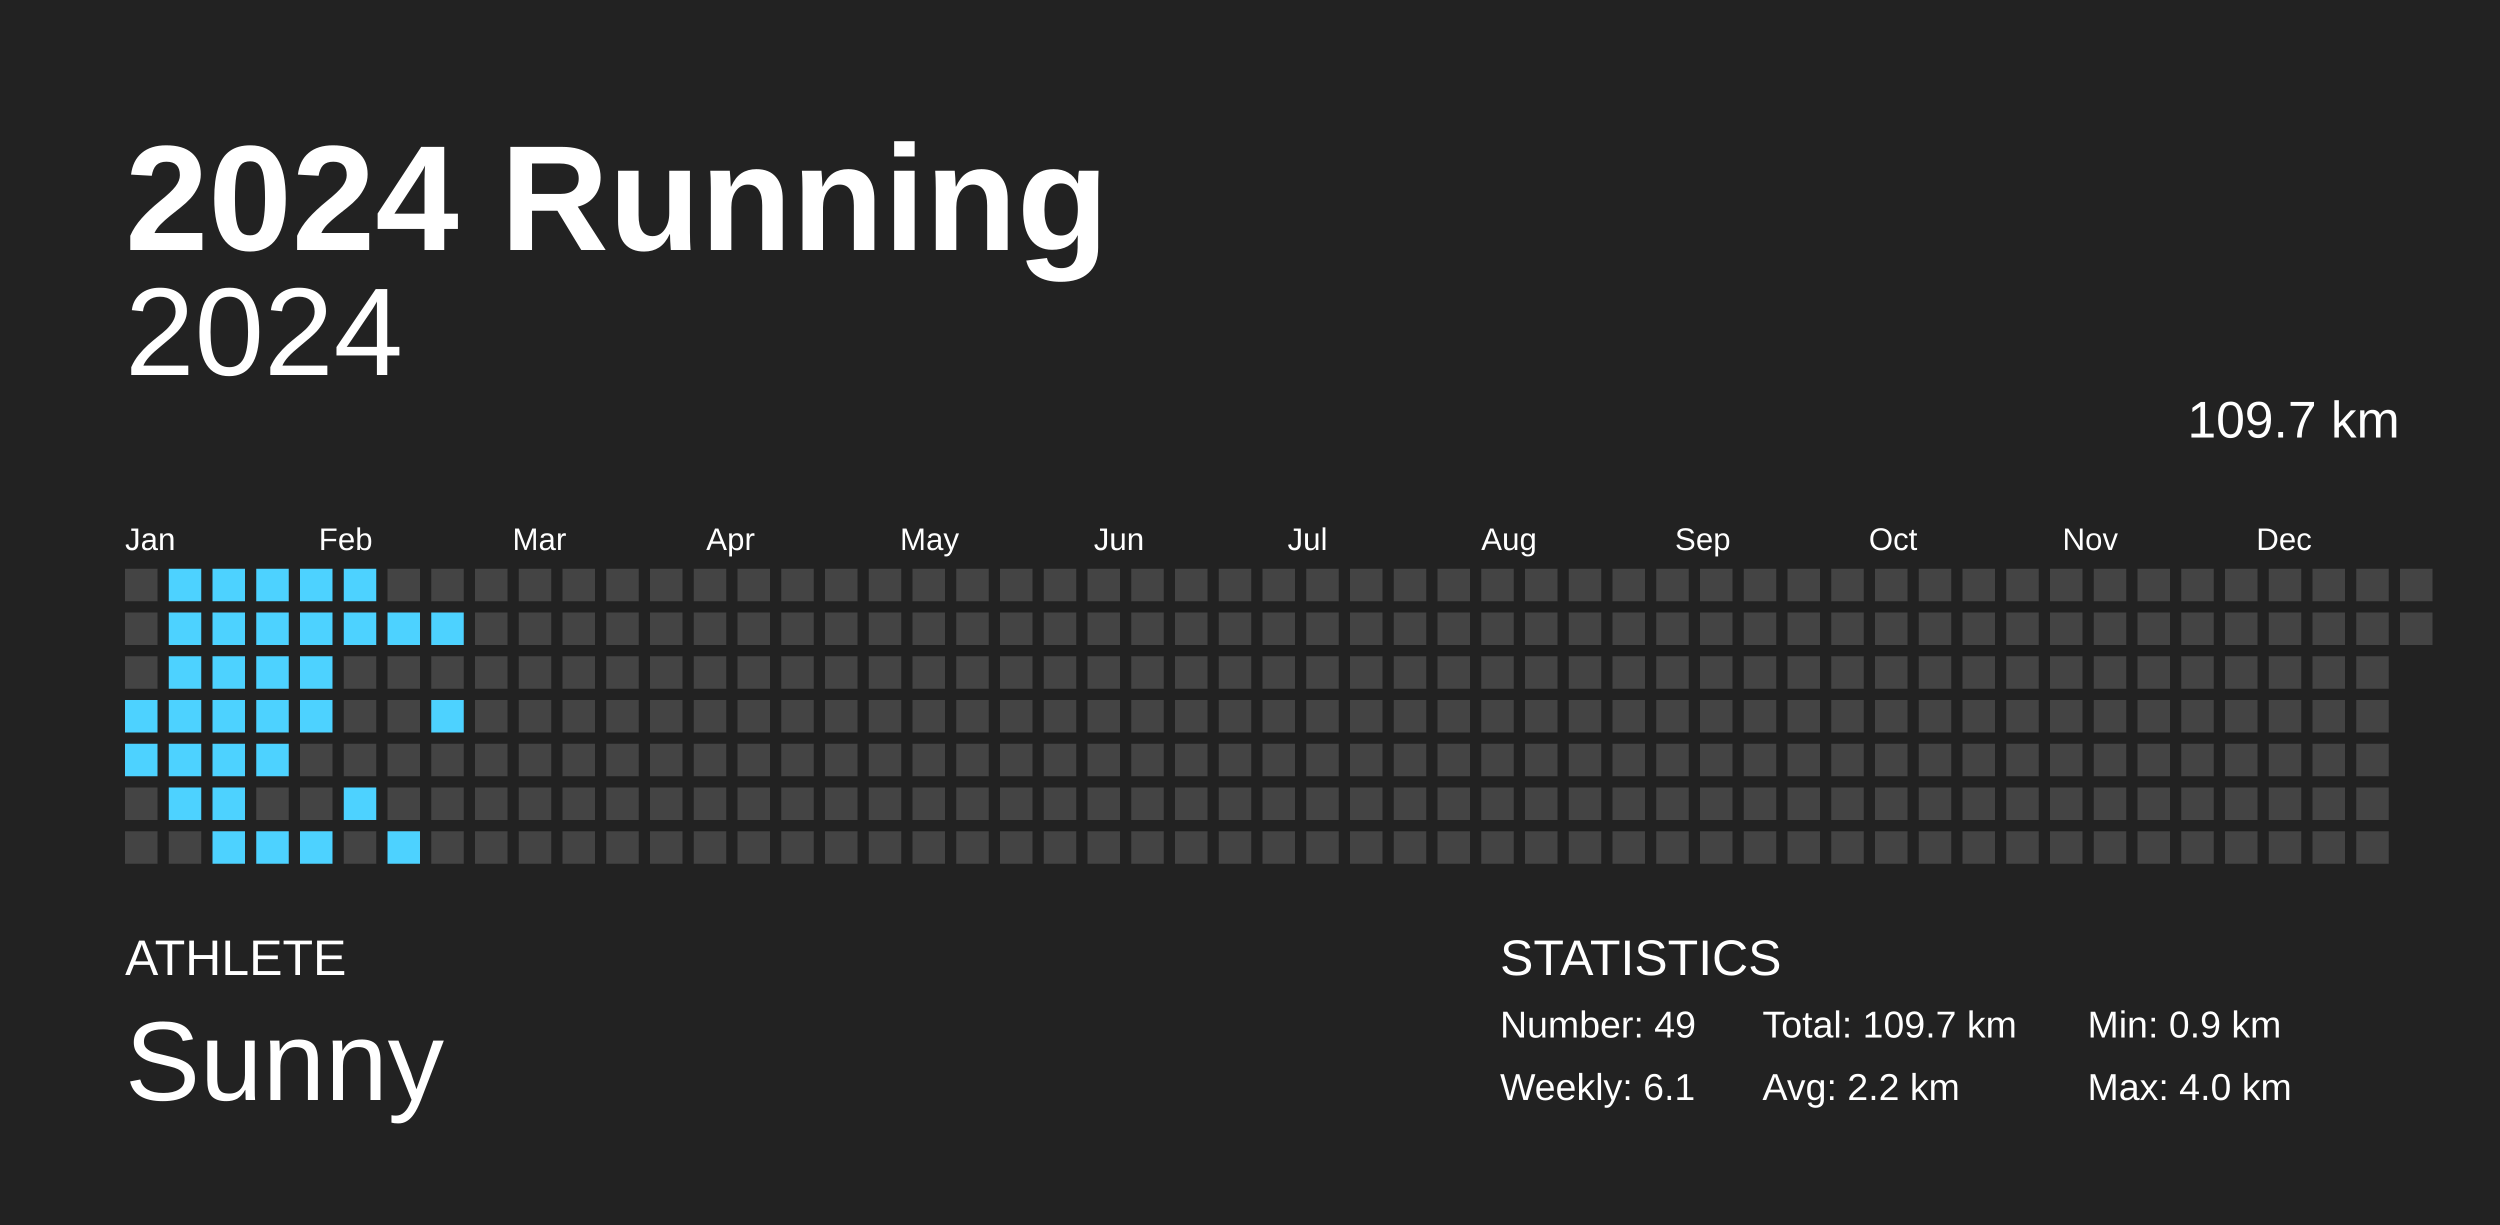
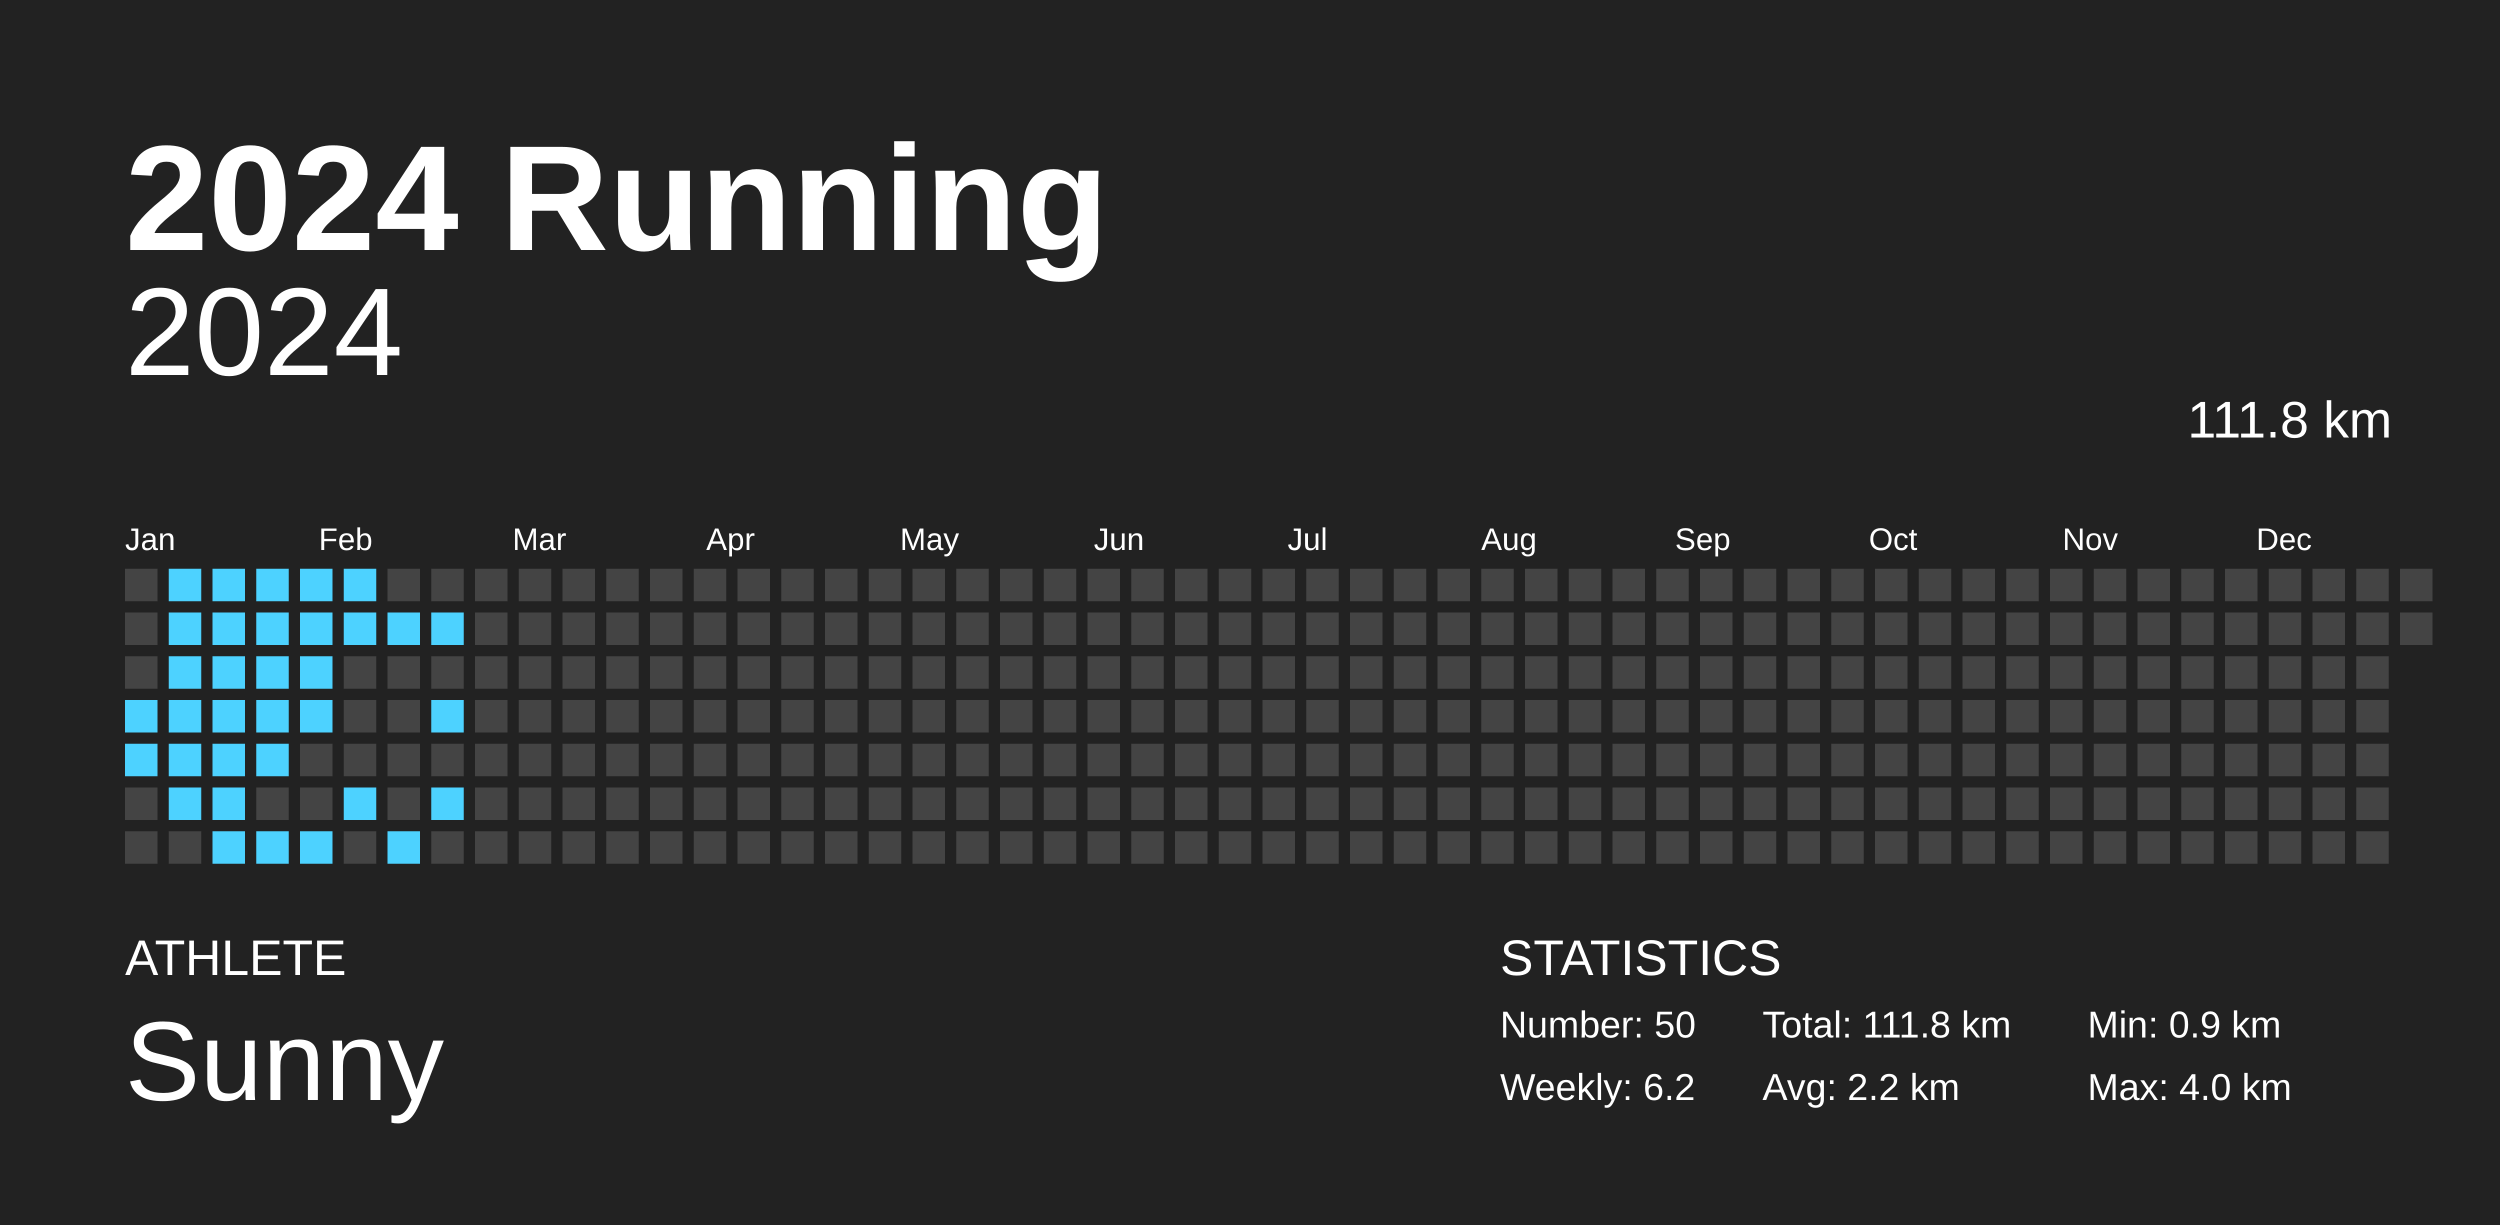
<svg xmlns="http://www.w3.org/2000/svg" baseProfile="full" height="98mm" version="1.1" viewBox="0,0,200,98" width="200mm">
  <defs />
  <rect fill="#222222" height="98" width="200" x="0" y="0" />
  <text fill="#FFFFFF" style="font-size:12px; font-family:Arial; font-weight:bold;" x="10" y="20">2024 Running</text>
  <text fill="#FFFFFF" style="font-size:4px; font-family:Arial" x="10" y="78">ATHLETE</text>
  <text fill="#FFFFFF" style="font-size:9px; font-family:Arial" x="10" y="88">Sunny</text>
  <text fill="#FFFFFF" style="font-size:4px; font-family:Arial" x="120" y="78">STATISTICS</text>
-   <text fill="#FFFFFF" style="font-size:3px; font-family:Arial" x="120" y="83">Number: 49</text>
-   <text fill="#FFFFFF" style="font-size:3px; font-family:Arial" x="120" y="88">Weekly: 6.1</text>
-   <text fill="#FFFFFF" style="font-size:3px; font-family:Arial" x="141" y="83">Total: 109.7 km</text>
+   <text fill="#FFFFFF" style="font-size:3px; font-family:Arial" x="120" y="83">Number: 50</text>
+   <text fill="#FFFFFF" style="font-size:3px; font-family:Arial" x="120" y="88">Weekly: 6.2</text>
+   <text fill="#FFFFFF" style="font-size:3px; font-family:Arial" x="141" y="83">Total: 111.8 km</text>
  <text fill="#FFFFFF" style="font-size:3px; font-family:Arial" x="141" y="88">Avg: 2.2 km</text>
  <text fill="#FFFFFF" style="font-size:3px; font-family:Arial" x="167" y="83">Min: 0.9 km</text>
  <text fill="#FFFFFF" style="font-size:3px; font-family:Arial" x="167" y="88">Max: 4.0 km</text>
  <text alignment-baseline="hanging" fill="#FFFFFF" style="font-size:10.0px; font-family:Arial;" x="10" y="30">2024</text>
-   <text alignment-baseline="hanging" fill="#FFFFFF" style="font-size:4.125px; font-family:Arial;" x="175" y="35">109.7 km</text>
+   <text alignment-baseline="hanging" fill="#FFFFFF" style="font-size:4.125px; font-family:Arial;" x="175" y="35">111.8 km</text>
  <text fill="#FFFFFF" style="font-size:2.5px; font-family:Arial" x="10.0" y="44">Jan</text>
  <text fill="#FFFFFF" style="font-size:2.5px; font-family:Arial" x="25.5" y="44">Feb</text>
  <text fill="#FFFFFF" style="font-size:2.5px; font-family:Arial" x="41.0" y="44">Mar</text>
  <text fill="#FFFFFF" style="font-size:2.5px; font-family:Arial" x="56.5" y="44">Apr</text>
  <text fill="#FFFFFF" style="font-size:2.5px; font-family:Arial" x="72.0" y="44">May</text>
  <text fill="#FFFFFF" style="font-size:2.5px; font-family:Arial" x="87.5" y="44">Jun</text>
  <text fill="#FFFFFF" style="font-size:2.5px; font-family:Arial" x="103.0" y="44">Jul</text>
  <text fill="#FFFFFF" style="font-size:2.5px; font-family:Arial" x="118.5" y="44">Aug</text>
  <text fill="#FFFFFF" style="font-size:2.5px; font-family:Arial" x="134.0" y="44">Sep</text>
  <text fill="#FFFFFF" style="font-size:2.5px; font-family:Arial" x="149.5" y="44">Oct</text>
  <text fill="#FFFFFF" style="font-size:2.5px; font-family:Arial" x="165.0" y="44">Nov</text>
  <text fill="#FFFFFF" style="font-size:2.5px; font-family:Arial" x="180.5" y="44">Dec</text>
  <rect fill="#444444" height="2.6" width="2.6" x="10.0" y="45.5" />
  <rect fill="#444444" height="2.6" width="2.6" x="10.0" y="49.0" />
  <rect fill="#444444" height="2.6" width="2.6" x="10.0" y="52.5" />
  <rect fill="#4dd2ff" height="2.6" width="2.6" x="10.0" y="56.0" />
  <rect fill="#4dd2ff" height="2.6" width="2.6" x="10.0" y="59.5" />
  <rect fill="#444444" height="2.6" width="2.6" x="10.0" y="63.0" />
  <rect fill="#444444" height="2.6" width="2.6" x="10.0" y="66.5" />
  <rect fill="#4dd2ff" height="2.6" width="2.6" x="13.5" y="45.5" />
  <rect fill="#4dd2ff" height="2.6" width="2.6" x="13.5" y="49.0" />
  <rect fill="#4dd2ff" height="2.6" width="2.6" x="13.5" y="52.5" />
  <rect fill="#4dd2ff" height="2.6" width="2.6" x="13.5" y="56.0" />
  <rect fill="#4dd2ff" height="2.6" width="2.6" x="13.5" y="59.5" />
  <rect fill="#4dd2ff" height="2.6" width="2.6" x="13.5" y="63.0" />
  <rect fill="#444444" height="2.6" width="2.6" x="13.5" y="66.5" />
  <rect fill="#4dd2ff" height="2.6" width="2.6" x="17.0" y="45.5" />
  <rect fill="#4dd2ff" height="2.6" width="2.6" x="17.0" y="49.0" />
  <rect fill="#4dd2ff" height="2.6" width="2.6" x="17.0" y="52.5" />
  <rect fill="#4dd2ff" height="2.6" width="2.6" x="17.0" y="56.0" />
  <rect fill="#4dd2ff" height="2.6" width="2.6" x="17.0" y="59.5" />
  <rect fill="#4dd2ff" height="2.6" width="2.6" x="17.0" y="63.0" />
  <rect fill="#4dd2ff" height="2.6" width="2.6" x="17.0" y="66.5" />
  <rect fill="#4dd2ff" height="2.6" width="2.6" x="20.5" y="45.5" />
  <rect fill="#4dd2ff" height="2.6" width="2.6" x="20.5" y="49.0" />
  <rect fill="#4dd2ff" height="2.6" width="2.6" x="20.5" y="52.5" />
  <rect fill="#4dd2ff" height="2.6" width="2.6" x="20.5" y="56.0" />
  <rect fill="#4dd2ff" height="2.6" width="2.6" x="20.5" y="59.5" />
  <rect fill="#444444" height="2.6" width="2.6" x="20.5" y="63.0" />
  <rect fill="#4dd2ff" height="2.6" width="2.6" x="20.5" y="66.5" />
  <rect fill="#4dd2ff" height="2.6" width="2.6" x="24.0" y="45.5" />
  <rect fill="#4dd2ff" height="2.6" width="2.6" x="24.0" y="49.0" />
  <rect fill="#4dd2ff" height="2.6" width="2.6" x="24.0" y="52.5" />
  <rect fill="#4dd2ff" height="2.6" width="2.6" x="24.0" y="56.0" />
  <rect fill="#444444" height="2.6" width="2.6" x="24.0" y="59.5" />
  <rect fill="#444444" height="2.6" width="2.6" x="24.0" y="63.0" />
  <rect fill="#4dd2ff" height="2.6" width="2.6" x="24.0" y="66.5" />
  <rect fill="#4dd2ff" height="2.6" width="2.6" x="27.5" y="45.5" />
  <rect fill="#4dd2ff" height="2.6" width="2.6" x="27.5" y="49.0" />
  <rect fill="#444444" height="2.6" width="2.6" x="27.5" y="52.5" />
  <rect fill="#444444" height="2.6" width="2.6" x="27.5" y="56.0" />
  <rect fill="#444444" height="2.6" width="2.6" x="27.5" y="59.5" />
  <rect fill="#4dd2ff" height="2.6" width="2.6" x="27.5" y="63.0" />
  <rect fill="#444444" height="2.6" width="2.6" x="27.5" y="66.5" />
  <rect fill="#444444" height="2.6" width="2.6" x="31.0" y="45.5" />
  <rect fill="#4dd2ff" height="2.6" width="2.6" x="31.0" y="49.0" />
  <rect fill="#444444" height="2.6" width="2.6" x="31.0" y="52.5" />
  <rect fill="#444444" height="2.6" width="2.6" x="31.0" y="56.0" />
  <rect fill="#444444" height="2.6" width="2.6" x="31.0" y="59.5" />
  <rect fill="#444444" height="2.6" width="2.6" x="31.0" y="63.0" />
  <rect fill="#4dd2ff" height="2.6" width="2.6" x="31.0" y="66.5" />
  <rect fill="#444444" height="2.6" width="2.6" x="34.5" y="45.5" />
  <rect fill="#4dd2ff" height="2.6" width="2.6" x="34.5" y="49.0" />
  <rect fill="#444444" height="2.6" width="2.6" x="34.5" y="52.5" />
  <rect fill="#4dd2ff" height="2.6" width="2.6" x="34.5" y="56.0" />
  <rect fill="#444444" height="2.6" width="2.6" x="34.5" y="59.5" />
-   <rect fill="#444444" height="2.6" width="2.6" x="34.5" y="63.0" />
+   <rect fill="#4dd2ff" height="2.6" width="2.6" x="34.5" y="63.0" />
  <rect fill="#444444" height="2.6" width="2.6" x="34.5" y="66.5" />
  <rect fill="#444444" height="2.6" width="2.6" x="38.0" y="45.5" />
  <rect fill="#444444" height="2.6" width="2.6" x="38.0" y="49.0" />
  <rect fill="#444444" height="2.6" width="2.6" x="38.0" y="52.5" />
  <rect fill="#444444" height="2.6" width="2.6" x="38.0" y="56.0" />
  <rect fill="#444444" height="2.6" width="2.6" x="38.0" y="59.5" />
  <rect fill="#444444" height="2.6" width="2.6" x="38.0" y="63.0" />
  <rect fill="#444444" height="2.6" width="2.6" x="38.0" y="66.5" />
  <rect fill="#444444" height="2.6" width="2.6" x="41.5" y="45.5" />
  <rect fill="#444444" height="2.6" width="2.6" x="41.5" y="49.0" />
  <rect fill="#444444" height="2.6" width="2.6" x="41.5" y="52.5" />
  <rect fill="#444444" height="2.6" width="2.6" x="41.5" y="56.0" />
  <rect fill="#444444" height="2.6" width="2.6" x="41.5" y="59.5" />
  <rect fill="#444444" height="2.6" width="2.6" x="41.5" y="63.0" />
  <rect fill="#444444" height="2.6" width="2.6" x="41.5" y="66.5" />
  <rect fill="#444444" height="2.6" width="2.6" x="45.0" y="45.5" />
  <rect fill="#444444" height="2.6" width="2.6" x="45.0" y="49.0" />
  <rect fill="#444444" height="2.6" width="2.6" x="45.0" y="52.5" />
  <rect fill="#444444" height="2.6" width="2.6" x="45.0" y="56.0" />
  <rect fill="#444444" height="2.6" width="2.6" x="45.0" y="59.5" />
  <rect fill="#444444" height="2.6" width="2.6" x="45.0" y="63.0" />
  <rect fill="#444444" height="2.6" width="2.6" x="45.0" y="66.5" />
  <rect fill="#444444" height="2.6" width="2.6" x="48.5" y="45.5" />
  <rect fill="#444444" height="2.6" width="2.6" x="48.5" y="49.0" />
  <rect fill="#444444" height="2.6" width="2.6" x="48.5" y="52.5" />
  <rect fill="#444444" height="2.6" width="2.6" x="48.5" y="56.0" />
  <rect fill="#444444" height="2.6" width="2.6" x="48.5" y="59.5" />
  <rect fill="#444444" height="2.6" width="2.6" x="48.5" y="63.0" />
  <rect fill="#444444" height="2.6" width="2.6" x="48.5" y="66.5" />
  <rect fill="#444444" height="2.6" width="2.6" x="52.0" y="45.5" />
  <rect fill="#444444" height="2.6" width="2.6" x="52.0" y="49.0" />
  <rect fill="#444444" height="2.6" width="2.6" x="52.0" y="52.5" />
  <rect fill="#444444" height="2.6" width="2.6" x="52.0" y="56.0" />
  <rect fill="#444444" height="2.6" width="2.6" x="52.0" y="59.5" />
  <rect fill="#444444" height="2.6" width="2.6" x="52.0" y="63.0" />
  <rect fill="#444444" height="2.6" width="2.6" x="52.0" y="66.5" />
  <rect fill="#444444" height="2.6" width="2.6" x="55.5" y="45.5" />
  <rect fill="#444444" height="2.6" width="2.6" x="55.5" y="49.0" />
  <rect fill="#444444" height="2.6" width="2.6" x="55.5" y="52.5" />
  <rect fill="#444444" height="2.6" width="2.6" x="55.5" y="56.0" />
  <rect fill="#444444" height="2.6" width="2.6" x="55.5" y="59.5" />
  <rect fill="#444444" height="2.6" width="2.6" x="55.5" y="63.0" />
  <rect fill="#444444" height="2.6" width="2.6" x="55.5" y="66.5" />
  <rect fill="#444444" height="2.6" width="2.6" x="59.0" y="45.5" />
  <rect fill="#444444" height="2.6" width="2.6" x="59.0" y="49.0" />
  <rect fill="#444444" height="2.6" width="2.6" x="59.0" y="52.5" />
  <rect fill="#444444" height="2.6" width="2.6" x="59.0" y="56.0" />
  <rect fill="#444444" height="2.6" width="2.6" x="59.0" y="59.5" />
  <rect fill="#444444" height="2.6" width="2.6" x="59.0" y="63.0" />
  <rect fill="#444444" height="2.6" width="2.6" x="59.0" y="66.5" />
  <rect fill="#444444" height="2.6" width="2.6" x="62.5" y="45.5" />
  <rect fill="#444444" height="2.6" width="2.6" x="62.5" y="49.0" />
  <rect fill="#444444" height="2.6" width="2.6" x="62.5" y="52.5" />
  <rect fill="#444444" height="2.6" width="2.6" x="62.5" y="56.0" />
  <rect fill="#444444" height="2.6" width="2.6" x="62.5" y="59.5" />
  <rect fill="#444444" height="2.6" width="2.6" x="62.5" y="63.0" />
  <rect fill="#444444" height="2.6" width="2.6" x="62.5" y="66.5" />
  <rect fill="#444444" height="2.6" width="2.6" x="66.0" y="45.5" />
  <rect fill="#444444" height="2.6" width="2.6" x="66.0" y="49.0" />
  <rect fill="#444444" height="2.6" width="2.6" x="66.0" y="52.5" />
  <rect fill="#444444" height="2.6" width="2.6" x="66.0" y="56.0" />
  <rect fill="#444444" height="2.6" width="2.6" x="66.0" y="59.5" />
  <rect fill="#444444" height="2.6" width="2.6" x="66.0" y="63.0" />
  <rect fill="#444444" height="2.6" width="2.6" x="66.0" y="66.5" />
  <rect fill="#444444" height="2.6" width="2.6" x="69.5" y="45.5" />
  <rect fill="#444444" height="2.6" width="2.6" x="69.5" y="49.0" />
  <rect fill="#444444" height="2.6" width="2.6" x="69.5" y="52.5" />
  <rect fill="#444444" height="2.6" width="2.6" x="69.5" y="56.0" />
  <rect fill="#444444" height="2.6" width="2.6" x="69.5" y="59.5" />
  <rect fill="#444444" height="2.6" width="2.6" x="69.5" y="63.0" />
  <rect fill="#444444" height="2.6" width="2.6" x="69.5" y="66.5" />
  <rect fill="#444444" height="2.6" width="2.6" x="73.0" y="45.5" />
  <rect fill="#444444" height="2.6" width="2.6" x="73.0" y="49.0" />
  <rect fill="#444444" height="2.6" width="2.6" x="73.0" y="52.5" />
  <rect fill="#444444" height="2.6" width="2.6" x="73.0" y="56.0" />
  <rect fill="#444444" height="2.6" width="2.6" x="73.0" y="59.5" />
  <rect fill="#444444" height="2.6" width="2.6" x="73.0" y="63.0" />
  <rect fill="#444444" height="2.6" width="2.6" x="73.0" y="66.5" />
  <rect fill="#444444" height="2.6" width="2.6" x="76.5" y="45.5" />
  <rect fill="#444444" height="2.6" width="2.6" x="76.5" y="49.0" />
  <rect fill="#444444" height="2.6" width="2.6" x="76.5" y="52.5" />
  <rect fill="#444444" height="2.6" width="2.6" x="76.5" y="56.0" />
  <rect fill="#444444" height="2.6" width="2.6" x="76.5" y="59.5" />
  <rect fill="#444444" height="2.6" width="2.6" x="76.5" y="63.0" />
  <rect fill="#444444" height="2.6" width="2.6" x="76.5" y="66.5" />
  <rect fill="#444444" height="2.6" width="2.6" x="80.0" y="45.5" />
  <rect fill="#444444" height="2.6" width="2.6" x="80.0" y="49.0" />
  <rect fill="#444444" height="2.6" width="2.6" x="80.0" y="52.5" />
  <rect fill="#444444" height="2.6" width="2.6" x="80.0" y="56.0" />
  <rect fill="#444444" height="2.6" width="2.6" x="80.0" y="59.5" />
  <rect fill="#444444" height="2.6" width="2.6" x="80.0" y="63.0" />
  <rect fill="#444444" height="2.6" width="2.6" x="80.0" y="66.5" />
  <rect fill="#444444" height="2.6" width="2.6" x="83.5" y="45.5" />
  <rect fill="#444444" height="2.6" width="2.6" x="83.5" y="49.0" />
  <rect fill="#444444" height="2.6" width="2.6" x="83.5" y="52.5" />
  <rect fill="#444444" height="2.6" width="2.6" x="83.5" y="56.0" />
  <rect fill="#444444" height="2.6" width="2.6" x="83.5" y="59.5" />
  <rect fill="#444444" height="2.6" width="2.6" x="83.5" y="63.0" />
  <rect fill="#444444" height="2.6" width="2.6" x="83.5" y="66.5" />
  <rect fill="#444444" height="2.6" width="2.6" x="87.0" y="45.5" />
  <rect fill="#444444" height="2.6" width="2.6" x="87.0" y="49.0" />
  <rect fill="#444444" height="2.6" width="2.6" x="87.0" y="52.5" />
  <rect fill="#444444" height="2.6" width="2.6" x="87.0" y="56.0" />
  <rect fill="#444444" height="2.6" width="2.6" x="87.0" y="59.5" />
  <rect fill="#444444" height="2.6" width="2.6" x="87.0" y="63.0" />
  <rect fill="#444444" height="2.6" width="2.6" x="87.0" y="66.5" />
  <rect fill="#444444" height="2.6" width="2.6" x="90.5" y="45.5" />
  <rect fill="#444444" height="2.6" width="2.6" x="90.5" y="49.0" />
  <rect fill="#444444" height="2.6" width="2.6" x="90.5" y="52.5" />
  <rect fill="#444444" height="2.6" width="2.6" x="90.5" y="56.0" />
  <rect fill="#444444" height="2.6" width="2.6" x="90.5" y="59.5" />
  <rect fill="#444444" height="2.6" width="2.6" x="90.5" y="63.0" />
  <rect fill="#444444" height="2.6" width="2.6" x="90.5" y="66.5" />
  <rect fill="#444444" height="2.6" width="2.6" x="94.0" y="45.5" />
  <rect fill="#444444" height="2.6" width="2.6" x="94.0" y="49.0" />
  <rect fill="#444444" height="2.6" width="2.6" x="94.0" y="52.5" />
  <rect fill="#444444" height="2.6" width="2.6" x="94.0" y="56.0" />
  <rect fill="#444444" height="2.6" width="2.6" x="94.0" y="59.5" />
  <rect fill="#444444" height="2.6" width="2.6" x="94.0" y="63.0" />
  <rect fill="#444444" height="2.6" width="2.6" x="94.0" y="66.5" />
  <rect fill="#444444" height="2.6" width="2.6" x="97.5" y="45.5" />
  <rect fill="#444444" height="2.6" width="2.6" x="97.5" y="49.0" />
  <rect fill="#444444" height="2.6" width="2.6" x="97.5" y="52.5" />
  <rect fill="#444444" height="2.6" width="2.6" x="97.5" y="56.0" />
  <rect fill="#444444" height="2.6" width="2.6" x="97.5" y="59.5" />
  <rect fill="#444444" height="2.6" width="2.6" x="97.5" y="63.0" />
  <rect fill="#444444" height="2.6" width="2.6" x="97.5" y="66.5" />
  <rect fill="#444444" height="2.6" width="2.6" x="101.0" y="45.5" />
  <rect fill="#444444" height="2.6" width="2.6" x="101.0" y="49.0" />
  <rect fill="#444444" height="2.6" width="2.6" x="101.0" y="52.5" />
  <rect fill="#444444" height="2.6" width="2.6" x="101.0" y="56.0" />
  <rect fill="#444444" height="2.6" width="2.6" x="101.0" y="59.5" />
  <rect fill="#444444" height="2.6" width="2.6" x="101.0" y="63.0" />
  <rect fill="#444444" height="2.6" width="2.6" x="101.0" y="66.5" />
  <rect fill="#444444" height="2.6" width="2.6" x="104.5" y="45.5" />
  <rect fill="#444444" height="2.6" width="2.6" x="104.5" y="49.0" />
  <rect fill="#444444" height="2.6" width="2.6" x="104.5" y="52.5" />
  <rect fill="#444444" height="2.6" width="2.6" x="104.5" y="56.0" />
  <rect fill="#444444" height="2.6" width="2.6" x="104.5" y="59.5" />
  <rect fill="#444444" height="2.6" width="2.6" x="104.5" y="63.0" />
  <rect fill="#444444" height="2.6" width="2.6" x="104.5" y="66.5" />
  <rect fill="#444444" height="2.6" width="2.6" x="108.0" y="45.5" />
  <rect fill="#444444" height="2.6" width="2.6" x="108.0" y="49.0" />
  <rect fill="#444444" height="2.6" width="2.6" x="108.0" y="52.5" />
  <rect fill="#444444" height="2.6" width="2.6" x="108.0" y="56.0" />
  <rect fill="#444444" height="2.6" width="2.6" x="108.0" y="59.5" />
  <rect fill="#444444" height="2.6" width="2.6" x="108.0" y="63.0" />
  <rect fill="#444444" height="2.6" width="2.6" x="108.0" y="66.5" />
  <rect fill="#444444" height="2.6" width="2.6" x="111.5" y="45.5" />
  <rect fill="#444444" height="2.6" width="2.6" x="111.5" y="49.0" />
  <rect fill="#444444" height="2.6" width="2.6" x="111.5" y="52.5" />
  <rect fill="#444444" height="2.6" width="2.6" x="111.5" y="56.0" />
  <rect fill="#444444" height="2.6" width="2.6" x="111.5" y="59.5" />
  <rect fill="#444444" height="2.6" width="2.6" x="111.5" y="63.0" />
  <rect fill="#444444" height="2.6" width="2.6" x="111.5" y="66.5" />
  <rect fill="#444444" height="2.6" width="2.6" x="115.0" y="45.5" />
  <rect fill="#444444" height="2.6" width="2.6" x="115.0" y="49.0" />
  <rect fill="#444444" height="2.6" width="2.6" x="115.0" y="52.5" />
  <rect fill="#444444" height="2.6" width="2.6" x="115.0" y="56.0" />
  <rect fill="#444444" height="2.6" width="2.6" x="115.0" y="59.5" />
  <rect fill="#444444" height="2.6" width="2.6" x="115.0" y="63.0" />
  <rect fill="#444444" height="2.6" width="2.6" x="115.0" y="66.5" />
  <rect fill="#444444" height="2.6" width="2.6" x="118.5" y="45.5" />
  <rect fill="#444444" height="2.6" width="2.6" x="118.5" y="49.0" />
  <rect fill="#444444" height="2.6" width="2.6" x="118.5" y="52.5" />
  <rect fill="#444444" height="2.6" width="2.6" x="118.5" y="56.0" />
  <rect fill="#444444" height="2.6" width="2.6" x="118.5" y="59.5" />
  <rect fill="#444444" height="2.6" width="2.6" x="118.5" y="63.0" />
  <rect fill="#444444" height="2.6" width="2.6" x="118.5" y="66.5" />
  <rect fill="#444444" height="2.6" width="2.6" x="122.0" y="45.5" />
  <rect fill="#444444" height="2.6" width="2.6" x="122.0" y="49.0" />
  <rect fill="#444444" height="2.6" width="2.6" x="122.0" y="52.5" />
  <rect fill="#444444" height="2.6" width="2.6" x="122.0" y="56.0" />
  <rect fill="#444444" height="2.6" width="2.6" x="122.0" y="59.5" />
  <rect fill="#444444" height="2.6" width="2.6" x="122.0" y="63.0" />
  <rect fill="#444444" height="2.6" width="2.6" x="122.0" y="66.5" />
  <rect fill="#444444" height="2.6" width="2.6" x="125.5" y="45.5" />
  <rect fill="#444444" height="2.6" width="2.6" x="125.5" y="49.0" />
  <rect fill="#444444" height="2.6" width="2.6" x="125.5" y="52.5" />
  <rect fill="#444444" height="2.6" width="2.6" x="125.5" y="56.0" />
  <rect fill="#444444" height="2.6" width="2.6" x="125.5" y="59.5" />
  <rect fill="#444444" height="2.6" width="2.6" x="125.5" y="63.0" />
  <rect fill="#444444" height="2.6" width="2.6" x="125.5" y="66.5" />
  <rect fill="#444444" height="2.6" width="2.6" x="129.0" y="45.5" />
  <rect fill="#444444" height="2.6" width="2.6" x="129.0" y="49.0" />
  <rect fill="#444444" height="2.6" width="2.6" x="129.0" y="52.5" />
  <rect fill="#444444" height="2.6" width="2.6" x="129.0" y="56.0" />
  <rect fill="#444444" height="2.6" width="2.6" x="129.0" y="59.5" />
  <rect fill="#444444" height="2.6" width="2.6" x="129.0" y="63.0" />
  <rect fill="#444444" height="2.6" width="2.6" x="129.0" y="66.5" />
  <rect fill="#444444" height="2.6" width="2.6" x="132.5" y="45.5" />
  <rect fill="#444444" height="2.6" width="2.6" x="132.5" y="49.0" />
  <rect fill="#444444" height="2.6" width="2.6" x="132.5" y="52.5" />
  <rect fill="#444444" height="2.6" width="2.6" x="132.5" y="56.0" />
  <rect fill="#444444" height="2.6" width="2.6" x="132.5" y="59.5" />
  <rect fill="#444444" height="2.6" width="2.6" x="132.5" y="63.0" />
  <rect fill="#444444" height="2.6" width="2.6" x="132.5" y="66.5" />
  <rect fill="#444444" height="2.6" width="2.6" x="136.0" y="45.5" />
  <rect fill="#444444" height="2.6" width="2.6" x="136.0" y="49.0" />
  <rect fill="#444444" height="2.6" width="2.6" x="136.0" y="52.5" />
  <rect fill="#444444" height="2.6" width="2.6" x="136.0" y="56.0" />
  <rect fill="#444444" height="2.6" width="2.6" x="136.0" y="59.5" />
  <rect fill="#444444" height="2.6" width="2.6" x="136.0" y="63.0" />
  <rect fill="#444444" height="2.6" width="2.6" x="136.0" y="66.5" />
  <rect fill="#444444" height="2.6" width="2.6" x="139.5" y="45.5" />
  <rect fill="#444444" height="2.6" width="2.6" x="139.5" y="49.0" />
  <rect fill="#444444" height="2.6" width="2.6" x="139.5" y="52.5" />
  <rect fill="#444444" height="2.6" width="2.6" x="139.5" y="56.0" />
  <rect fill="#444444" height="2.6" width="2.6" x="139.5" y="59.5" />
  <rect fill="#444444" height="2.6" width="2.6" x="139.5" y="63.0" />
  <rect fill="#444444" height="2.6" width="2.6" x="139.5" y="66.5" />
  <rect fill="#444444" height="2.6" width="2.6" x="143.0" y="45.5" />
  <rect fill="#444444" height="2.6" width="2.6" x="143.0" y="49.0" />
  <rect fill="#444444" height="2.6" width="2.6" x="143.0" y="52.5" />
  <rect fill="#444444" height="2.6" width="2.6" x="143.0" y="56.0" />
  <rect fill="#444444" height="2.6" width="2.6" x="143.0" y="59.5" />
  <rect fill="#444444" height="2.6" width="2.6" x="143.0" y="63.0" />
  <rect fill="#444444" height="2.6" width="2.6" x="143.0" y="66.5" />
  <rect fill="#444444" height="2.6" width="2.6" x="146.5" y="45.5" />
  <rect fill="#444444" height="2.6" width="2.6" x="146.5" y="49.0" />
  <rect fill="#444444" height="2.6" width="2.6" x="146.5" y="52.5" />
  <rect fill="#444444" height="2.6" width="2.6" x="146.5" y="56.0" />
  <rect fill="#444444" height="2.6" width="2.6" x="146.5" y="59.5" />
  <rect fill="#444444" height="2.6" width="2.6" x="146.5" y="63.0" />
  <rect fill="#444444" height="2.6" width="2.6" x="146.5" y="66.5" />
  <rect fill="#444444" height="2.6" width="2.6" x="150.0" y="45.5" />
  <rect fill="#444444" height="2.6" width="2.6" x="150.0" y="49.0" />
  <rect fill="#444444" height="2.6" width="2.6" x="150.0" y="52.5" />
  <rect fill="#444444" height="2.6" width="2.6" x="150.0" y="56.0" />
  <rect fill="#444444" height="2.6" width="2.6" x="150.0" y="59.5" />
  <rect fill="#444444" height="2.6" width="2.6" x="150.0" y="63.0" />
  <rect fill="#444444" height="2.6" width="2.6" x="150.0" y="66.5" />
  <rect fill="#444444" height="2.6" width="2.6" x="153.5" y="45.5" />
  <rect fill="#444444" height="2.6" width="2.6" x="153.5" y="49.0" />
  <rect fill="#444444" height="2.6" width="2.6" x="153.5" y="52.5" />
  <rect fill="#444444" height="2.6" width="2.6" x="153.5" y="56.0" />
  <rect fill="#444444" height="2.6" width="2.6" x="153.5" y="59.5" />
  <rect fill="#444444" height="2.6" width="2.6" x="153.5" y="63.0" />
  <rect fill="#444444" height="2.6" width="2.6" x="153.5" y="66.5" />
  <rect fill="#444444" height="2.6" width="2.6" x="157.0" y="45.5" />
  <rect fill="#444444" height="2.6" width="2.6" x="157.0" y="49.0" />
  <rect fill="#444444" height="2.6" width="2.6" x="157.0" y="52.5" />
  <rect fill="#444444" height="2.6" width="2.6" x="157.0" y="56.0" />
  <rect fill="#444444" height="2.6" width="2.6" x="157.0" y="59.5" />
  <rect fill="#444444" height="2.6" width="2.6" x="157.0" y="63.0" />
  <rect fill="#444444" height="2.6" width="2.6" x="157.0" y="66.5" />
  <rect fill="#444444" height="2.6" width="2.6" x="160.5" y="45.5" />
  <rect fill="#444444" height="2.6" width="2.6" x="160.5" y="49.0" />
  <rect fill="#444444" height="2.6" width="2.6" x="160.5" y="52.5" />
  <rect fill="#444444" height="2.6" width="2.6" x="160.5" y="56.0" />
  <rect fill="#444444" height="2.6" width="2.6" x="160.5" y="59.5" />
  <rect fill="#444444" height="2.6" width="2.6" x="160.5" y="63.0" />
  <rect fill="#444444" height="2.6" width="2.6" x="160.5" y="66.5" />
  <rect fill="#444444" height="2.6" width="2.6" x="164.0" y="45.5" />
  <rect fill="#444444" height="2.6" width="2.6" x="164.0" y="49.0" />
  <rect fill="#444444" height="2.6" width="2.6" x="164.0" y="52.5" />
  <rect fill="#444444" height="2.6" width="2.6" x="164.0" y="56.0" />
  <rect fill="#444444" height="2.6" width="2.6" x="164.0" y="59.5" />
  <rect fill="#444444" height="2.6" width="2.6" x="164.0" y="63.0" />
  <rect fill="#444444" height="2.6" width="2.6" x="164.0" y="66.5" />
  <rect fill="#444444" height="2.6" width="2.6" x="167.5" y="45.5" />
  <rect fill="#444444" height="2.6" width="2.6" x="167.5" y="49.0" />
  <rect fill="#444444" height="2.6" width="2.6" x="167.5" y="52.5" />
  <rect fill="#444444" height="2.6" width="2.6" x="167.5" y="56.0" />
  <rect fill="#444444" height="2.6" width="2.6" x="167.5" y="59.5" />
  <rect fill="#444444" height="2.6" width="2.6" x="167.5" y="63.0" />
  <rect fill="#444444" height="2.6" width="2.6" x="167.5" y="66.5" />
  <rect fill="#444444" height="2.6" width="2.6" x="171.0" y="45.5" />
  <rect fill="#444444" height="2.6" width="2.6" x="171.0" y="49.0" />
  <rect fill="#444444" height="2.6" width="2.6" x="171.0" y="52.5" />
  <rect fill="#444444" height="2.6" width="2.6" x="171.0" y="56.0" />
  <rect fill="#444444" height="2.6" width="2.6" x="171.0" y="59.5" />
  <rect fill="#444444" height="2.6" width="2.6" x="171.0" y="63.0" />
  <rect fill="#444444" height="2.6" width="2.6" x="171.0" y="66.5" />
  <rect fill="#444444" height="2.6" width="2.6" x="174.5" y="45.5" />
  <rect fill="#444444" height="2.6" width="2.6" x="174.5" y="49.0" />
  <rect fill="#444444" height="2.6" width="2.6" x="174.5" y="52.5" />
  <rect fill="#444444" height="2.6" width="2.6" x="174.5" y="56.0" />
  <rect fill="#444444" height="2.6" width="2.6" x="174.5" y="59.5" />
  <rect fill="#444444" height="2.6" width="2.6" x="174.5" y="63.0" />
  <rect fill="#444444" height="2.6" width="2.6" x="174.5" y="66.5" />
  <rect fill="#444444" height="2.6" width="2.6" x="178.0" y="45.5" />
  <rect fill="#444444" height="2.6" width="2.6" x="178.0" y="49.0" />
  <rect fill="#444444" height="2.6" width="2.6" x="178.0" y="52.5" />
  <rect fill="#444444" height="2.6" width="2.6" x="178.0" y="56.0" />
  <rect fill="#444444" height="2.6" width="2.6" x="178.0" y="59.5" />
  <rect fill="#444444" height="2.6" width="2.6" x="178.0" y="63.0" />
  <rect fill="#444444" height="2.6" width="2.6" x="178.0" y="66.5" />
  <rect fill="#444444" height="2.6" width="2.6" x="181.5" y="45.5" />
  <rect fill="#444444" height="2.6" width="2.6" x="181.5" y="49.0" />
  <rect fill="#444444" height="2.6" width="2.6" x="181.5" y="52.5" />
  <rect fill="#444444" height="2.6" width="2.6" x="181.5" y="56.0" />
  <rect fill="#444444" height="2.6" width="2.6" x="181.5" y="59.5" />
  <rect fill="#444444" height="2.6" width="2.6" x="181.5" y="63.0" />
  <rect fill="#444444" height="2.6" width="2.6" x="181.5" y="66.5" />
  <rect fill="#444444" height="2.6" width="2.6" x="185.0" y="45.5" />
  <rect fill="#444444" height="2.6" width="2.6" x="185.0" y="49.0" />
  <rect fill="#444444" height="2.6" width="2.6" x="185.0" y="52.5" />
  <rect fill="#444444" height="2.6" width="2.6" x="185.0" y="56.0" />
  <rect fill="#444444" height="2.6" width="2.6" x="185.0" y="59.5" />
  <rect fill="#444444" height="2.6" width="2.6" x="185.0" y="63.0" />
  <rect fill="#444444" height="2.6" width="2.6" x="185.0" y="66.5" />
  <rect fill="#444444" height="2.6" width="2.6" x="188.5" y="45.5" />
  <rect fill="#444444" height="2.6" width="2.6" x="188.5" y="49.0" />
  <rect fill="#444444" height="2.6" width="2.6" x="188.5" y="52.5" />
  <rect fill="#444444" height="2.6" width="2.6" x="188.5" y="56.0" />
  <rect fill="#444444" height="2.6" width="2.6" x="188.5" y="59.5" />
  <rect fill="#444444" height="2.6" width="2.6" x="188.5" y="63.0" />
  <rect fill="#444444" height="2.6" width="2.6" x="188.5" y="66.5" />
  <rect fill="#444444" height="2.6" width="2.6" x="192.0" y="45.5" />
  <rect fill="#444444" height="2.6" width="2.6" x="192.0" y="49.0" />
</svg>
